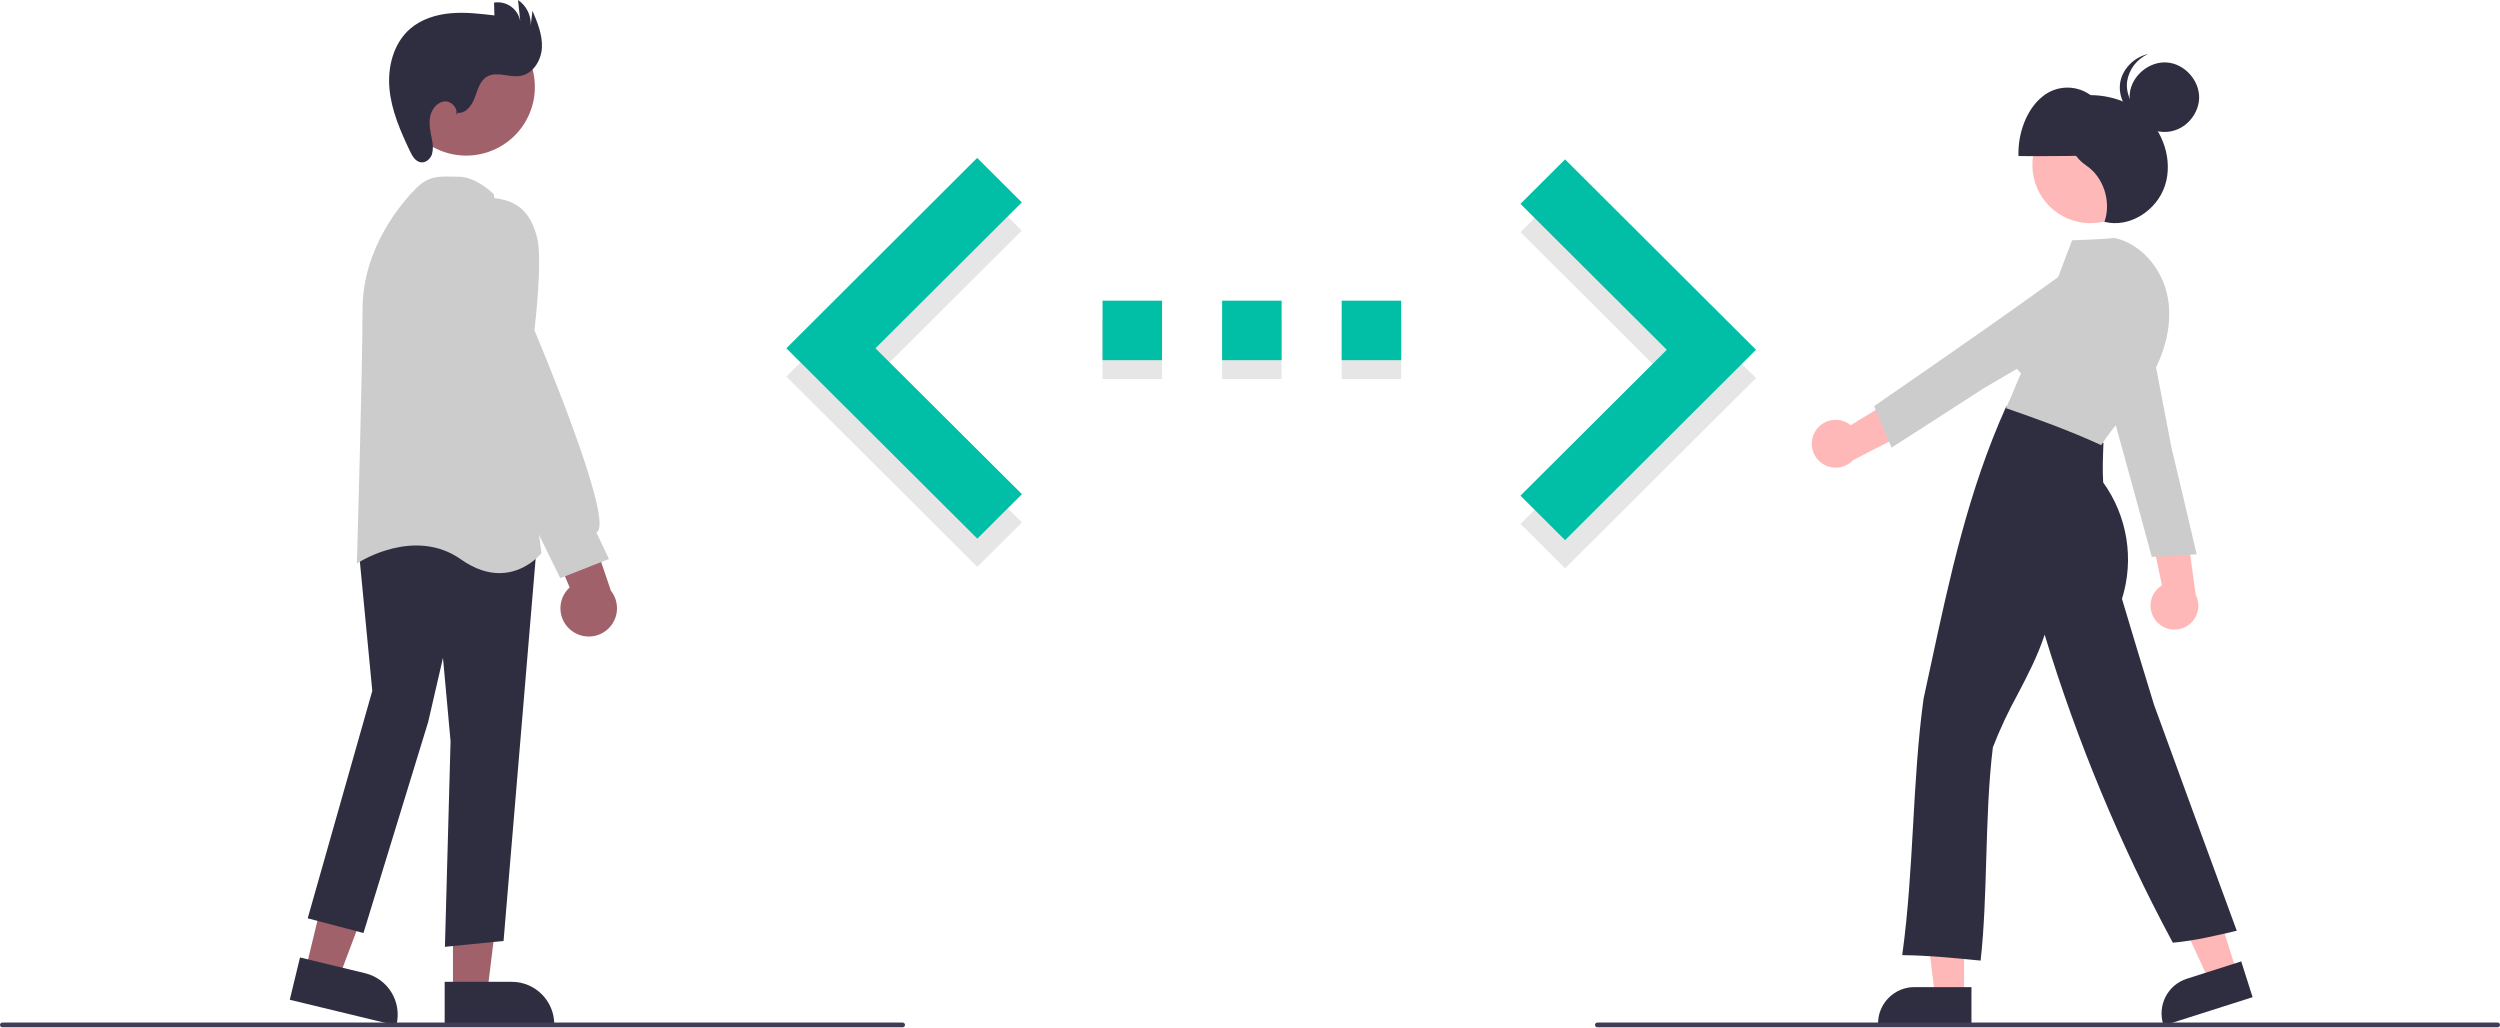
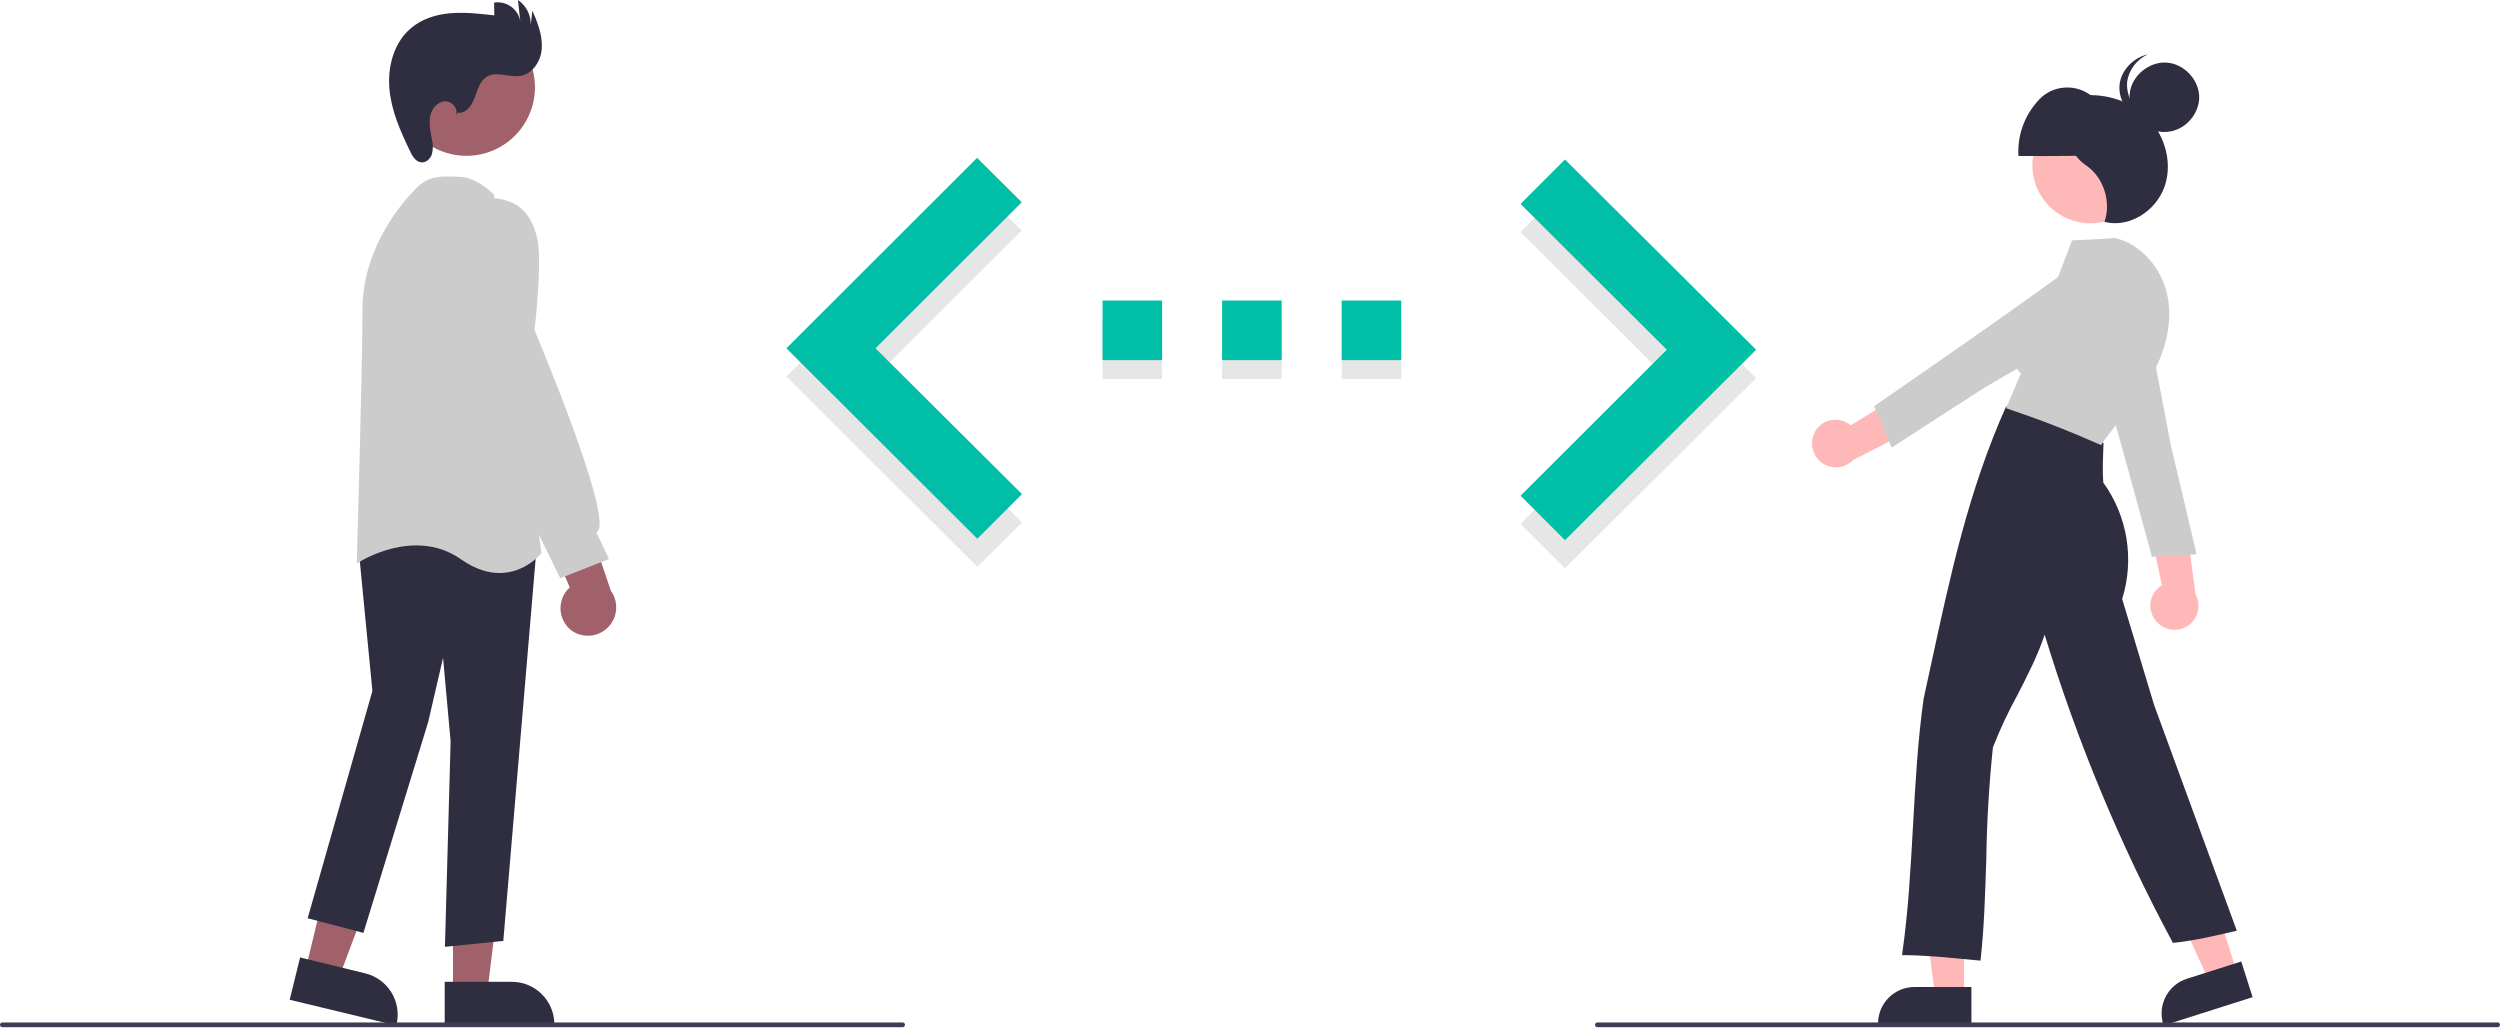
- <svg xmlns="http://www.w3.org/2000/svg" data-name="Layer 1" width="1058" height="434.745" viewBox="0 0 1058 434.745">
-   <polygon points="643.457 221.721 705.39 159.977 643.457 98.233 662.339 79.414 743.154 159.977 662.339 240.54 643.457 221.721 643.457 221.721" fill="#e6e6e6" style="isolation:isolate" />
-   <rect x="466.595" y="135.207" width="25.176" height="25.176" fill="#e6e6e6" style="isolation:isolate" />
-   <rect x="567.803" y="135.207" width="25.176" height="25.176" fill="#e6e6e6" style="isolation:isolate" />
-   <rect x="517.199" y="135.207" width="25.176" height="25.176" fill="#e6e6e6" style="isolation:isolate" />
-   <polygon points="432.482 221.092 370.486 159.348 432.419 97.604 413.537 78.785 332.785 159.348 413.6 239.911 432.482 221.092" fill="#e6e6e6" style="isolation:isolate" />
-   <polygon points="643.457 209.763 705.39 148.019 643.457 86.274 662.339 67.455 743.154 148.019 662.339 228.582 643.457 209.763 643.457 209.763" fill="#00bfa6" />
-   <path d="M537.595,385.051h25.176v-25.176H537.595Zm126.384-25.176h-25.176v25.176h25.176Zm-75.78,25.176h25.176v-25.176h-25.176Z" transform="translate(-71 -232.6273)" fill="#00bfa6" />
-   <polygon points="432.482 209.133 370.486 147.389 432.419 85.645 413.537 66.826 332.785 147.389 413.6 227.952 432.482 209.133" fill="#00bfa6" />
-   <polygon points="129.305 410.449 143.399 413.856 163.248 361.117 142.447 356.088 129.305 410.449" fill="#a0616a" />
-   <path d="M193.632,655.732l4.328-17.902,27.574,6.666a18.032,18.032,0,0,1,13.275,21.74l-.095.394Z" transform="translate(-71 -232.6273)" fill="#2f2e41" />
-   <polygon points="191.696 420.05 206.196 420.049 213.093 364.122 191.694 364.123 191.696 420.05" fill="#a0616a" />
-   <path d="M259.183,648.129l28.369-.001h.001A18.012,18.012,0,0,1,305.565,666.139v.406l-46.381.002Z" transform="translate(-71 -232.6273)" fill="#2f2e41" />
-   <path d="M259.294,633.325l2.384-87.007-3.211-35.281-6.266,27.151-27.379,89.285L201.218,621.261l27.336-96.27-5.937-61.748,17.058-10.965.23.042,58.279,10.742L284.105,630.844Z" transform="translate(-71 -232.6273)" fill="#2f2e41" />
-   <path d="M282.359,475.175c-4.693,0-10.182-1.512-16.292-5.825-19.551-13.798-42.863,1.045-43.096,1.195l-.947.616.033-1.128c.024-.804,2.365-80.712,2.365-106.425,0-26.565,17.332-45.962,22.644-51.274,5.214-5.215,9.601-5.099,15.155-4.955.957.024,1.954.051,3.004.051,7.258,0,14.314,6.973,14.61,7.269l.142.142.026.199,20.139,151.631-.154.195C299.895,466.986,293.282,475.175,282.359,475.175Z" transform="translate(-71 -232.6273)" fill="#ccc" />
-   <circle cx="268.308" cy="269.431" r="29.048" transform="translate(-167.8019 142.9959) rotate(-61.3368)" fill="#a0616a" />
-   <path d="M312.775,499.454a11.893,11.893,0,0,1-.69-18.223L295.589,442.32l21.599,3.975,12.354,36.341a11.957,11.957,0,0,1-16.767,16.818Z" transform="translate(-71 -232.6273)" fill="#a0616a" />
-   <path d="M308.103,477.304l-29.807-60.807-13.07-45.766.01-39.758c.029-.157,3.102-15.622,14.49-14.553,10.327,1,15.888,6.05,18.597,16.884,2.301,9.204-.846,36.51-1.151,39.086,1.998,4.738,31.976,76.164,27.013,84.766a2.184,2.184,0,0,1-.785.813l5.312,11.215Z" transform="translate(-71 -232.6273)" fill="#ccc" />
-   <path d="M264.593,280.374c3.482.453,6.109-3.11,7.327-6.403s2.147-7.128,5.174-8.907c4.136-2.43,9.428.493,14.158-.309,5.342-.906,8.815-6.567,9.087-11.978s-1.881-10.615-3.994-15.604l-.738,6.2a12.295,12.295,0,0,0-5.373-10.747l.951,9.098a9.656,9.656,0,0,0-11.108-7.99l.15,5.421c-6.17-.734-12.393-1.468-18.581-.909s-12.419,2.517-17.109,6.592c-7.015,6.096-9.577,16.133-8.717,25.387s4.68,17.947,8.661,26.345c1.002,2.113,2.387,4.497,4.71,4.766,2.087.242,3.997-1.503,4.645-3.501a12.69,12.69,0,0,0-.056-6.234c-.587-3.119-1.327-6.307-.775-9.433s2.8-6.214,5.951-6.597,6.375,3.218,4.86,6.007Z" transform="translate(-71 -232.6273)" fill="#2f2e41" />
-   <path d="M983.591,495.58a10.056,10.056,0,0,1,2.359-15.238l-7.434-34.953,17.29,6.774,4.409,32.153a10.11,10.11,0,0,1-16.623,11.263Z" transform="translate(-71 -232.6273)" fill="#ffb8b8" />
-   <path d="M981.628,468.308l-.093-.343c-9.347-34.571-19.008-70.308-30.804-109.219l-.077-.255.26-.152c6.575-3.837,16.457-3.581,22.986.594a17.15,17.15,0,0,1,7.444,18.191l8.603,44.857c3.498,14.663,7.118,29.84,10.577,44.806l.098.424-.536.034c-6.299.401-12.807.815-18.021,1.044Z" transform="translate(-71 -232.6273)" fill="#ccc" />
-   <polygon points="831.194 421.744 818.934 421.744 813.1 374.457 831.194 374.457 831.194 421.744" fill="#ffb8b8" />
-   <path d="M905.321,666.256H865.79v-.5a15.404,15.404,0,0,1,15.387-15.387h24.144Z" transform="translate(-71 -232.6273)" fill="#2f2e41" />
-   <polygon points="946.719 411.631 935.037 415.353 915.121 372.069 932.362 366.575 946.719 411.631" fill="#ffb8b8" />
-   <path d="M986.641,666.634l-.152-.477a15.404,15.404,0,0,1,9.989-19.332l23.004-7.33,4.823,15.137Z" transform="translate(-71 -232.6273)" fill="#2f2e41" />
-   <circle cx="884.667" cy="69.876" r="24.561" fill="#ffb8b8" />
-   <path d="M966.694,297.952c.14-9.906-4.006-19.717-10.417-24.65a16.649,16.649,0,0,0-21.132.373c-6.311,5.157-10.263,15.112-9.928,25.009C939.358,298.725,953.499,298.765,966.694,297.952Z" transform="translate(-71 -232.6273)" fill="#2f2e41" />
-   <path d="M909.193,639.15l-.492-.048c-10.666-1.047-21.695-2.128-32.118-2.252l-.567-.007.077-.562c2.469-17.886,3.516-36.479,4.529-54.462 1-17.756,2.033-36.116,4.441-53.553,1.019-4.669,2.011-9.283,3-13.88,8.186-38.043,15.917-73.977,31.877-109.546l.151-.336.365.044c14.974,1.812,29.363,7.275,40.515,15.383l.216.157-.011.267c-.215,5.525-.438,11.236-.108,16.439a55.797,55.797,0,0,1,7.954,49.283c4.391,14.675,8.931,29.845,13.563,44.81,11.249,30.838,22.888,62.751,34.82,95.101l.196.53-.551.129c-8.585,2.016-17.44,4.094-26.177,4.9l-.33.03-.157-.292A712.851,712.851,0,0,1,936.3,501.23c-2.981,9.092-7.276,17.299-11.437,25.249A189.022,189.022,0,0,0,914.381,548.881c-1.842,15.121-2.33,31.504-2.802,47.347-.447,14.979-.868,29.128-2.331,42.432Z" transform="translate(-71 -232.6273)" fill="#2f2e41" />
-   <path d="M947.282,273.756c10.646-2.294,22.422-.112,30.783,7.071s12.606,19.609,9.172,30.266-15.096,18.155-25.64,15.403c3.02-8.512-.379-18.963-7.762-23.867C945.078,296.815,942.668,282.933,947.282,273.756Z" transform="translate(-71 -232.6273)" fill="#2f2e41" />
-   <path d="M960.207,420.999l-.389-.177c-13.581-6.196-26.898-10.951-39.376-15.289l-.383-.083-.001-1.109.248.086c.052-.115.111-.246.17-.376.17-.377.287-.634.386-.804l-.003-.001c1.04-2.12,1.867-4.168,2.667-6.149.825-2.044,1.677-4.155,2.778-6.389a19.356,19.356,0,0,1-4.276-20.829c2.756-6.533,9.784-11.621,17.168-12.465,2.706-7.449,8.735-23.1,8.735-23.1s12.678-.348,17.777-.995l.086-.011.084.019c11.131,2.439,20.424,12.972,22.598,25.614,1.835,10.67-.952,22.875-7.847,34.366a148.04,148.04,0,0,1-11.709,16.089c-3.106,3.884-6.04,7.552-8.476,11.246Z" transform="translate(-71 -232.6273)" fill="#ccc" />
-   <path d="M984.292,290.493v0Z" transform="translate(-71 -232.6273)" fill="#2f2e41" />
-   <path d="M984.791,288.311c-7.452-1.112-13.304-8.73-12.457-16.218s8.253-13.605,15.765-13.025,13.89,7.764,13.576,15.293S994.306,289.731,984.791,288.311Z" transform="translate(-71 -232.6273)" fill="#2f2e41" />
-   <path d="M983.627,283.456c-7.452-1.112-13.304-8.73-12.457-16.218a15.241,15.241,0,0,1,8.882-11.734c-6.01,1.315-11.182,6.552-11.882,12.734-.847,7.487,5.004,15.105,12.457,16.218a14.208,14.208,0,0,0,8.172-1.143A14.504,14.504,0,0,1,983.627,283.456Z" transform="translate(-71 -232.6273)" fill="#2f2e41" />
-   <path d="M839.069,415.433a10.056,10.056,0,0,1,15.153-2.853l30.479-18.655-.626,18.559-28.847,14.87a10.11,10.11,0,0,1-16.158-11.921Z" transform="translate(-71 -232.6273)" fill="#ffb8b8" />
-   <path d="M864.128,404.495l.293-.202c29.481-20.331,59.957-41.348,92.715-65.434l.215-.158.23.195c5.808,4.921,8.86,14.323,7.099,21.87A17.15,17.15,0,0,1,950.008,373.846l-39.428,23.057c-12.66,8.183-25.764,16.653-38.721,24.902l-.367.234-.211-.494c-2.477-5.806-5.036-11.804-6.988-16.644Z" transform="translate(-71 -232.6273)" fill="#ccc" />
-   <path d="M453,667.373H72a1,1,0,0,1,0-2H453a1,1,0,1,1,0,2Z" transform="translate(-71 -232.6273)" fill="#3f3d56" />
-   <path d="M1128,667.373H747a1,1,0,0,1,0-2h381a1,1,0,0,1,0,2Z" transform="translate(-71 -232.6273)" fill="#3f3d56" />
+ <svg xmlns="http://www.w3.org/2000/svg" data-name="Layer 1" viewBox="0 0 1058 434.7">
+   <path fill="#e6e6e6" d="m643.5 221.7 61.9-61.7-61.9-61.8 18.8-18.8 80.9 80.6-80.9 80.5-18.8-18.8zm-176.9-86.5h25.2v25.2h-25.2zm101.2 0H593v25.2h-25.2zm-50.6 0h25.2v25.2h-25.2zm-84.7 85.9-62-61.8 61.9-61.7-18.9-18.8-80.7 80.5 80.8 80.6 18.9-18.8z" style="isolation:isolate" />
+   <path fill="#00bfa6" d="m643.5 209.8 61.9-61.8-61.9-61.7 18.8-18.8 80.9 80.5-80.9 80.6-18.8-18.8zm-176.9-57.4h25.2v-25.2h-25.2ZM593 127.2h-25.2v25.2H593Zm-75.8 25.2h25.2v-25.2h-25.2Zm-84.7 56.7-62-61.7 61.9-61.8-18.9-18.8-80.7 80.6 80.8 80.6 18.9-18.9z" />
+   <path fill="#a0616a" d="m129.3 410.4 14.1 3.5 19.8-52.8-20.8-5-13.1 54.3z" />
+   <path fill="#2f2e41" d="m122.6 423.1 4.4-17.9 27.5 6.7a18 18 0 0 1 13.3 21.7v.4Z" />
+   <path fill="#a0616a" d="m191.7 420.1 14.5-.1 6.9-55.9h-21.4v56z" />
+   <path fill="#2f2e41" d="M188.2 415.5h28.4a18 18 0 0 1 18 18v.4h-46.4Zm.1-14.8 2.4-87-3.2-35.3-6.3 27.2-27.4 89.2-23.6-6.2 27.4-96.2-6-61.8 17-11h.3l58.3 10.8L213 398.2Z" />
+   <path fill="#ccc" d="M211.4 242.5c-4.7 0-10.2-1.5-16.3-5.8-19.6-13.8-42.9 1-43.1 1.2l-1 .6v-1c0-.9 2.4-80.8 2.4-106.5 0-26.6 17.4-46 22.7-51.3 5.2-5.2 9.6-5 15.1-5l3 .1c7.3 0 14.3 7 14.6 7.3l.2.1v.2L229.1 234l-.1.2c-.1.2-6.7 8.3-17.6 8.3Z" />
+   <circle cx="268.3" cy="269.4" r="29" fill="#a0616a" transform="rotate(-61.3 36.7 213)" />
+   <path fill="#a0616a" d="M241.8 266.8a11.9 11.9 0 0 1-.7-18.2l-16.5-39 21.6 4 12.3 36.4a12 12 0 0 1-16.7 16.8Z" />
+   <path fill="#ccc" d="m237.1 244.7-29.8-60.8-13-45.8V98.3c0-.1 3-15.6 14.4-14.5 10.4 1 16 6 18.6 16.9 2.3 9.2-.8 36.5-1.1 39 2 4.8 32 76.2 27 84.8a2.2 2.2 0 0 1-.8.8l5.3 11.3Z" />
+   <path fill="#2f2e41" d="M193.6 47.7c3.5.5 6.1-3 7.3-6.4s2.2-7 5.2-8.9c4.1-2.4 9.4.5 14.2-.3 5.3-.9 8.8-6.5 9-12s-1.8-10.6-4-15.6l-.7 6.2A12.3 12.3 0 0 0 219.2 0l1 9.1a9.7 9.7 0 0 0-11.1-8l.1 5.4c-6.1-.7-12.4-1.4-18.6-.9s-12.4 2.5-17 6.6c-7 6.1-9.6 16.1-8.8 25.4s4.7 18 8.7 26.3c1 2.2 2.4 4.5 4.7 4.8 2 .3 4-1.5 4.6-3.5a12.7 12.7 0 0 0 0-6.2c-.6-3.1-1.3-6.3-.8-9.5s2.8-6.2 6-6.6 6.3 3.3 4.8 6Z" />
+   <path fill="#ffb8b8" d="M912.6 263a10 10 0 0 1 2.3-15.3l-7.4-35 17.3 6.8 4.4 32.2a10.1 10.1 0 0 1-16.6 11.3Z" />
+   <path fill="#ccc" d="M910.6 235.7v-.4c-9.4-34.5-19-70.3-30.9-109.2v-.2l.2-.2a23.5 23.5 0 0 1 23 .6 17.2 17.2 0 0 1 7.4 18.2l8.6 44.9a6634 6634 0 0 1 10.6 44.8l.1.4h-.5l-18 1Z" />
+   <path fill="#ffb8b8" d="M831.2 421.7h-12.3l-5.8-47.2h18.1v47.2z" />
+   <path fill="#2f2e41" d="M834.3 433.6h-39.5v-.5a15.4 15.4 0 0 1 15.4-15.4h24.1Z" />
+   <path fill="#ffb8b8" d="m946.7 411.6-11.7 3.8-19.9-43.3 17.3-5.5 14.3 45z" />
+   <path fill="#2f2e41" d="m915.6 434-.1-.5a15.4 15.4 0 0 1 10-19.3l23-7.3 4.8 15.1Z" />
+   <circle cx="884.7" cy="69.9" r="24.6" fill="#ffb8b8" />
+   <path fill="#2f2e41" d="M895.7 65.3c.1-9.9-4-19.7-10.4-24.6a16.6 16.6 0 0 0-21.2.3 31.9 31.9 0 0 0-9.9 25c14.2.1 28.3.1 41.5-.7Zm-57.5 341.2h-.5c-10.7-1-21.7-2.2-32.1-2.3h-.6v-.5c2.6-18 3.6-36.5 4.6-54.5 1-17.8 2-36.1 4.5-53.6l3-13.8c8.2-38 15.9-74 31.8-109.6l.2-.3h.4c15 1.8 29.3 7.3 40.5 15.4l.2.2v.2c-.2 5.6-.5 11.3-.1 16.5a55.8 55.8 0 0 1 8 49.3l13.5 44.8 34.8 95 .2.6-.5.1c-8.6 2-17.5 4.1-26.2 5h-.4l-.1-.3a712.9 712.9 0 0 1-54.1-130.1c-3 9-7.3 17.3-11.4 25.3a189 189 0 0 0-10.5 22.4 532 532 0 0 0-2.8 47.3c-.5 15-.9 29.1-2.4 42.4Z" />
+   <path fill="#2f2e41" d="M876.3 41.1c10.6-2.3 22.4 0 30.8 7.1s12.6 19.6 9.1 30.3-15 18.1-25.6 15.4c3-8.5-.4-19-7.8-23.9-8.7-5.8-11.1-19.7-6.5-28.9Z" />
+   <path fill="#ccc" d="m889.2 188.4-.4-.2a446 446 0 0 0-39.4-15.3h-.3v-1.2l.2.1.2-.4.4-.8 2.6-6.1c.9-2 1.7-4.2 2.8-6.4a19.4 19.4 0 0 1-4.3-20.8 21.9 21.9 0 0 1 17.2-12.5c2.7-7.5 8.7-23.1 8.7-23.1s12.7-.4 17.8-1h.2c11.1 2.4 20.4 13 22.6 25.6 1.8 10.7-1 22.9-7.9 34.4a148 148 0 0 1-11.7 16c-3 4-6 7.6-8.5 11.3Z" />
+   <path fill="#2f2e41" d="M913.3 57.9Zm.5-2.2c-7.5-1.1-13.3-8.7-12.5-16.2s8.3-13.6 15.8-13 13.9 7.7 13.6 15.2-7.4 15.4-17 14Z" />
+   <path fill="#2f2e41" d="M912.6 50.8a15.3 15.3 0 0 1-12.4-16.2A15.2 15.2 0 0 1 909 23c-6 1.3-11.2 6.5-12 12.7-.8 7.5 5 15.1 12.5 16.2a14.2 14.2 0 0 0 8.2-1.1 14.5 14.5 0 0 1-5.2.1Z" />
+   <path fill="#ffb8b8" d="M768 182.8a10 10 0 0 1 15.2-2.8l30.5-18.7-.6 18.6-28.9 14.8a10.1 10.1 0 0 1-16.1-11.9Z" />
+   <path fill="#ccc" d="m793.1 171.9.3-.2c29.5-20.4 60-41.4 92.7-65.5l.3-.1.2.2a23.3 23.3 0 0 1 7 21.8 17.2 17.2 0 0 1-14.6 13.1l-39.4 23-38.7 25-.4.2-.2-.5-7-16.6Z" />
+   <path fill="#3f3d56" d="M382 434.7H1a1 1 0 0 1 0-2h381a1 1 0 1 1 0 2Zm675 0H676a1 1 0 0 1 0-2h381a1 1 0 0 1 0 2Z" />
</svg>
